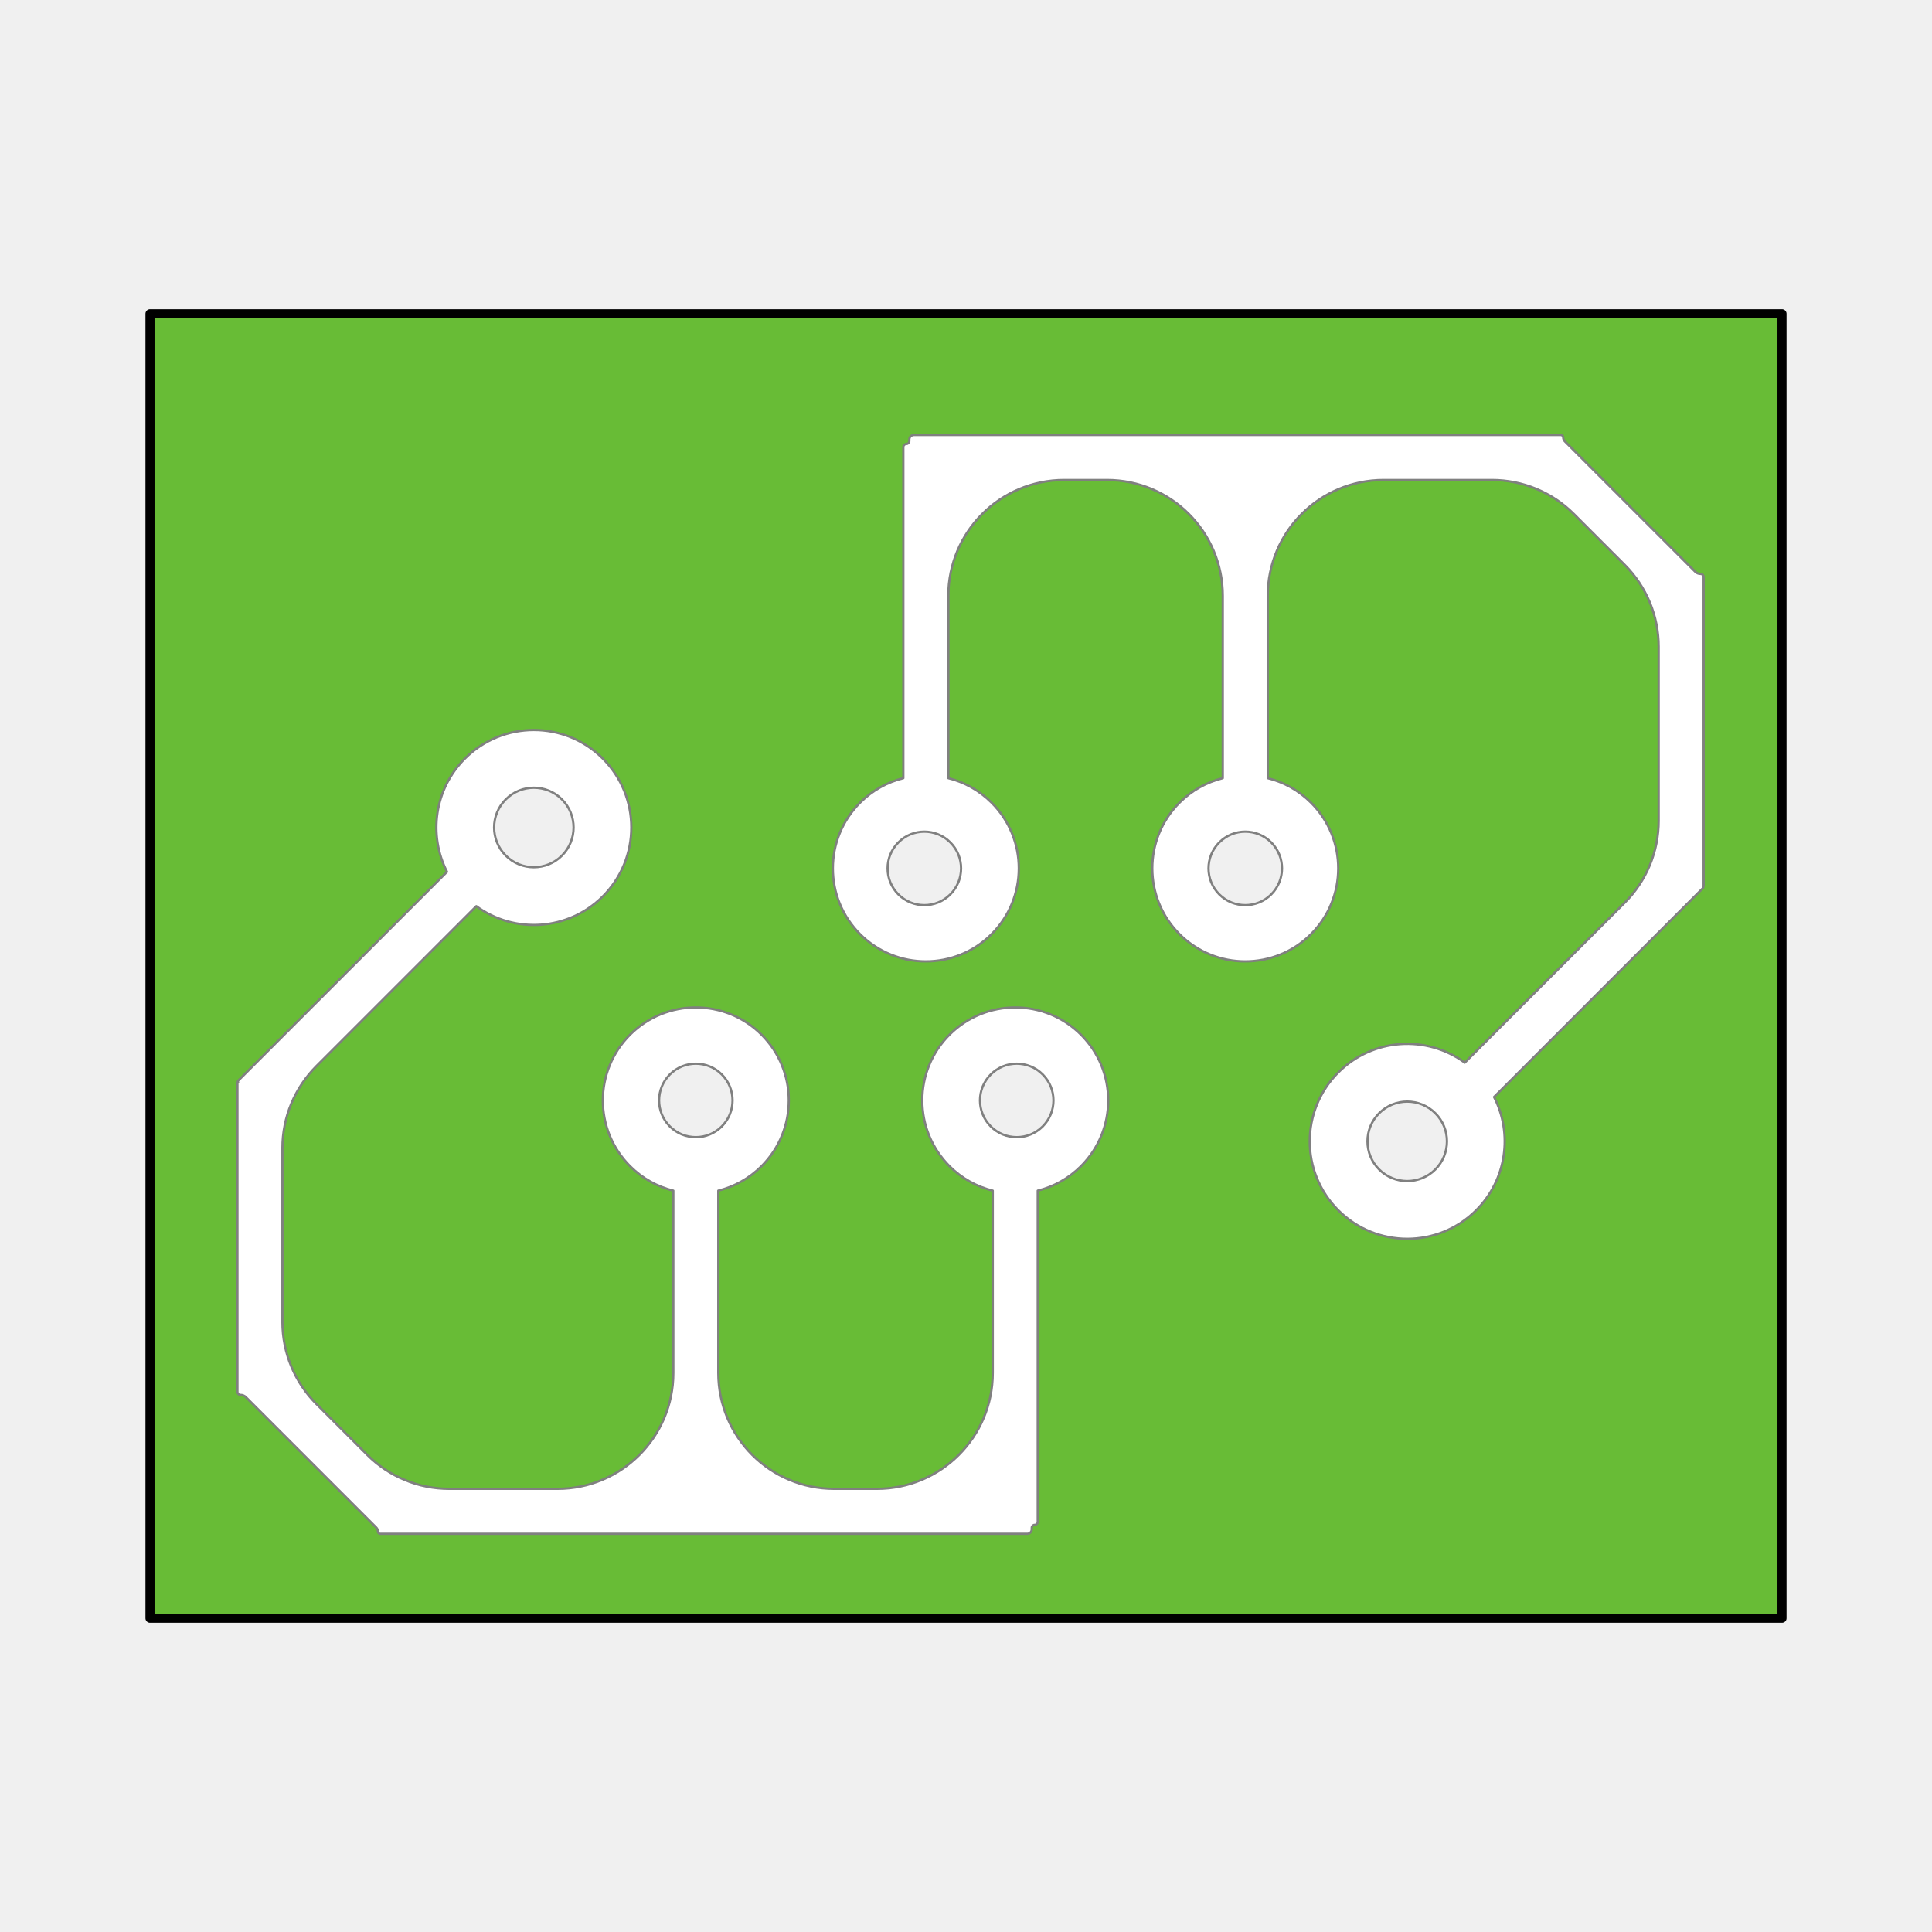
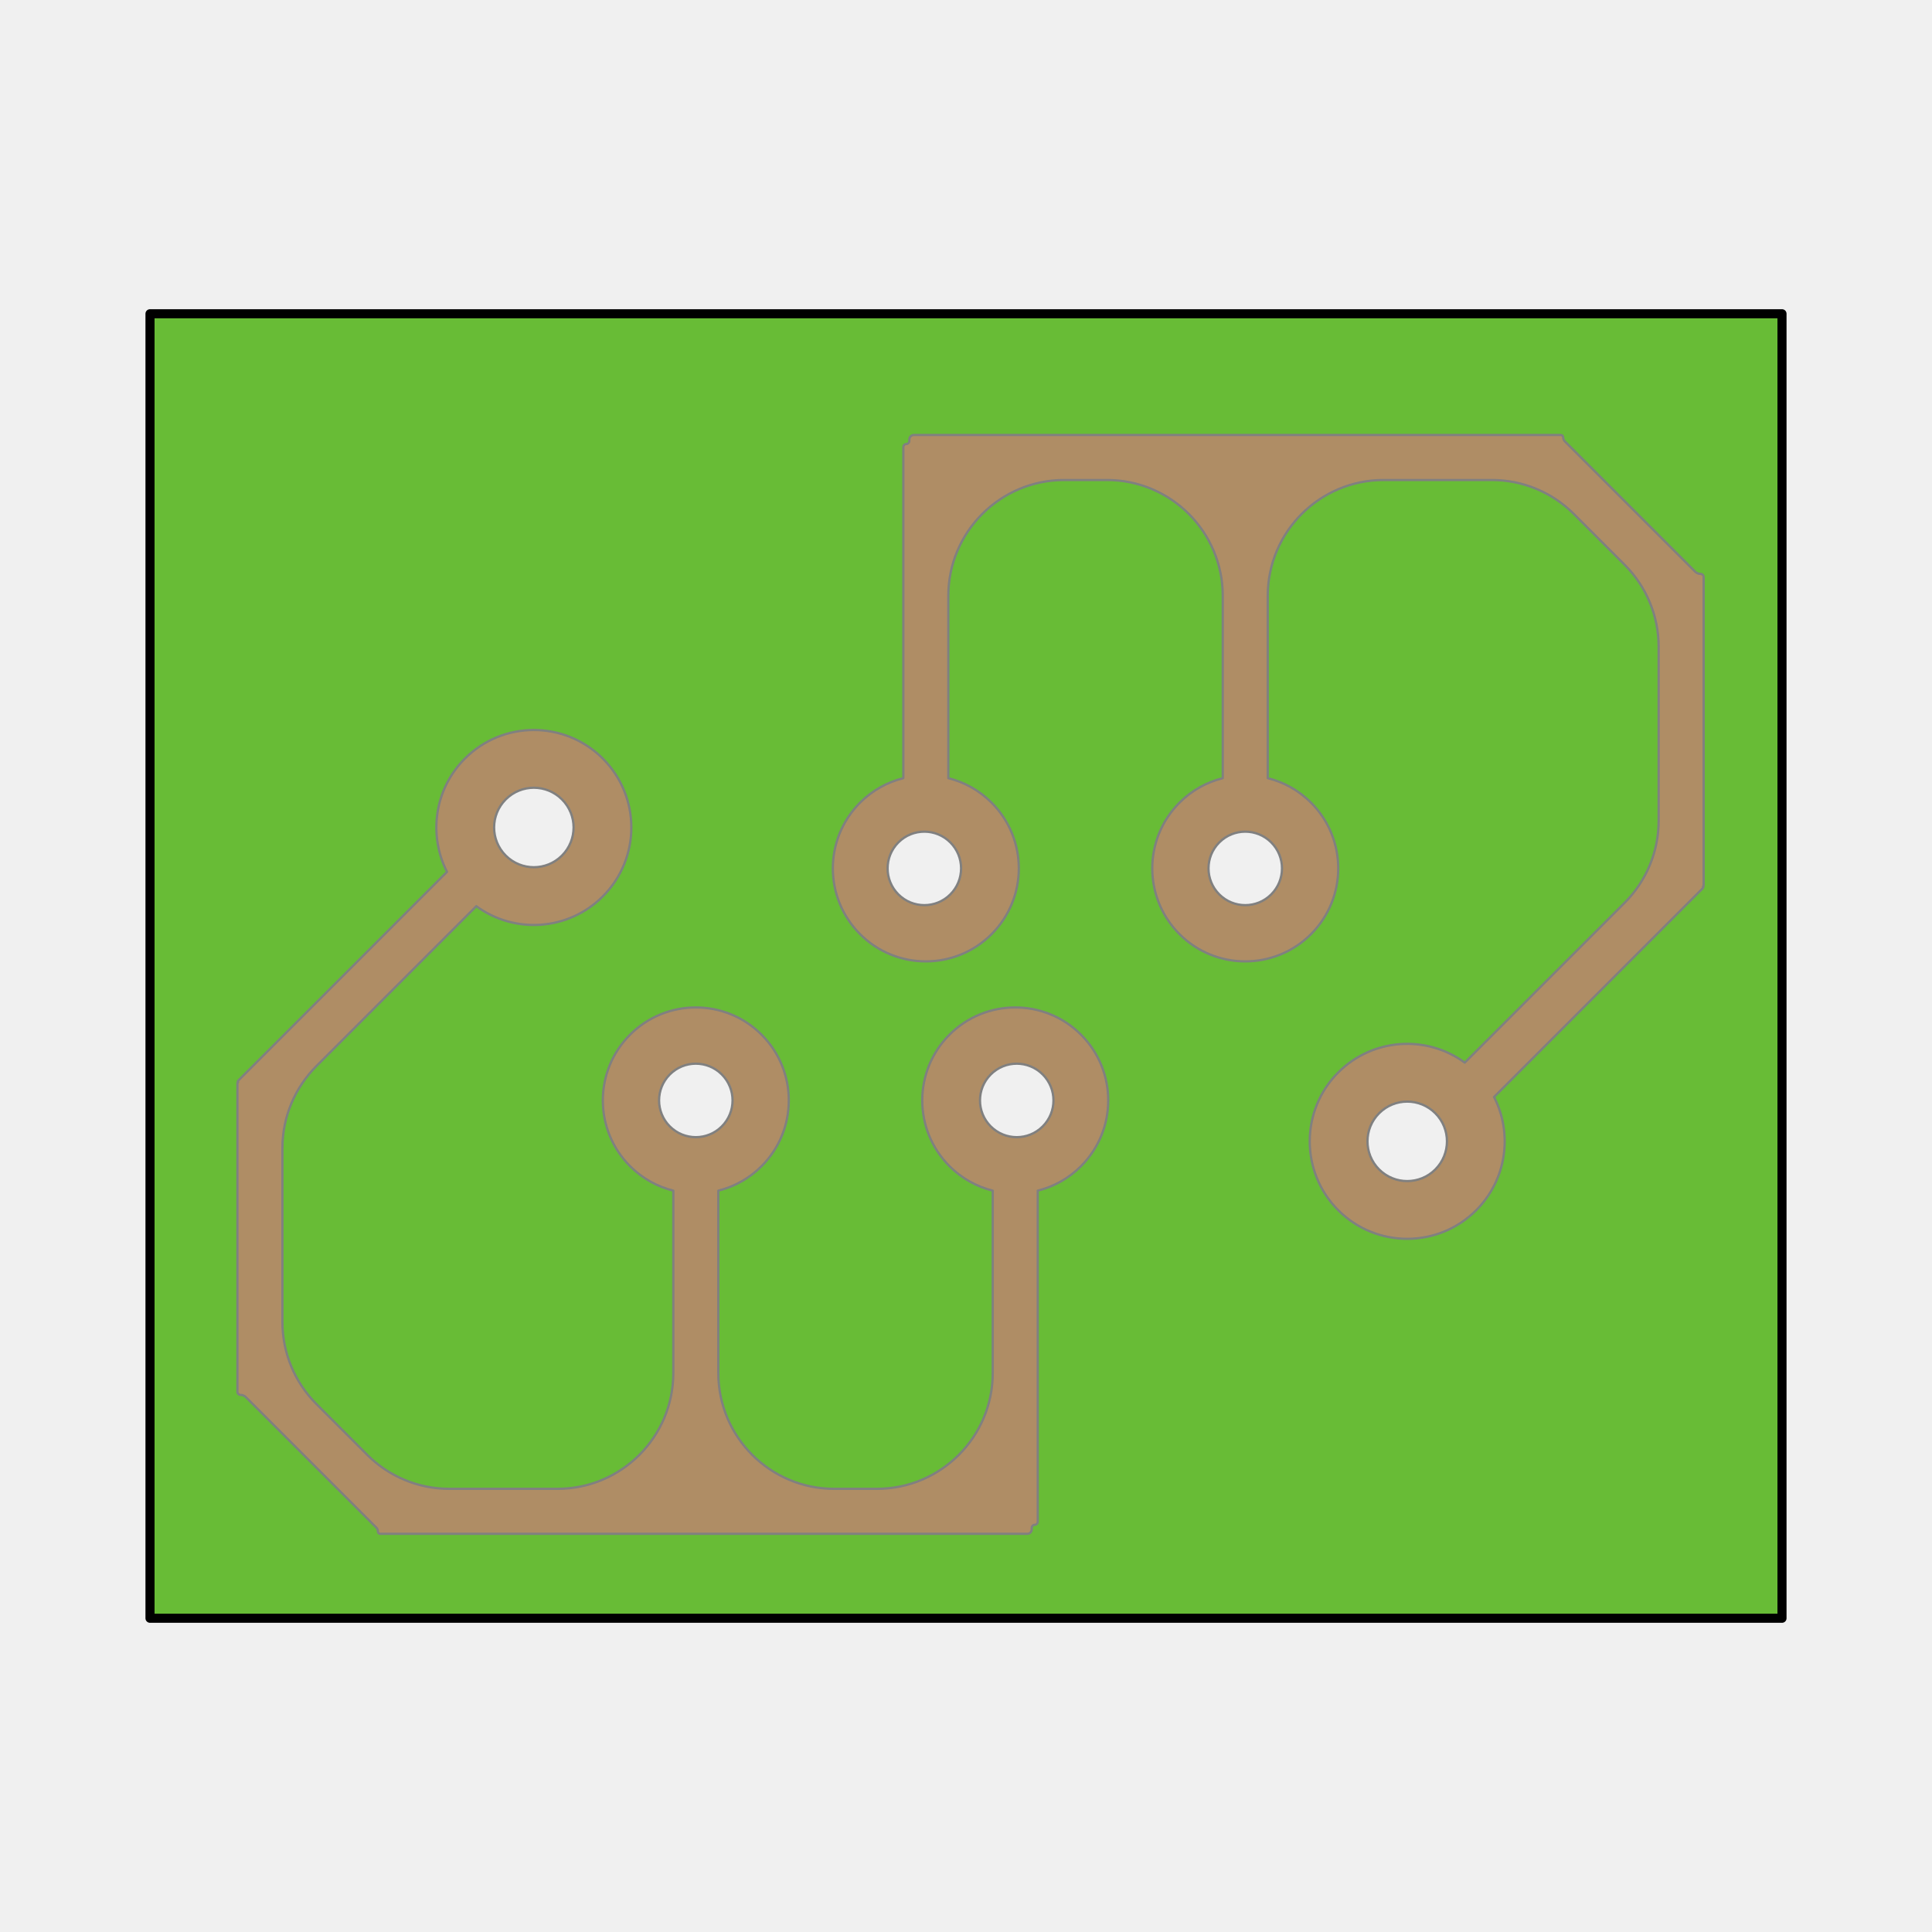
<svg xmlns="http://www.w3.org/2000/svg" version="1.1" viewBox="0 0 850.394 850.394" width="850.394" height="850.394">
  <defs />
  <g id="PCB" stroke="none" stroke-dasharray="none" fill="none" stroke-opacity="1" fill-opacity="1">
    <g id="PCB: Layer 1">
      <g id="Graphic_48">
        <path d="M 66.026 138.099 L 66.026 712.295 L 784.368 712.295 L 784.368 138.099 Z M 249.996 350.372 C 258.001 358.378 258.001 371.358 249.996 379.363 C 241.99 387.369 229.01 387.369 221.004 379.363 C 212.999 371.358 212.999 358.378 221.004 350.372 C 229.01 342.366 241.99 342.366 249.996 350.372 M 319.996 470.004 C 328.001 478.01 328.001 490.99 319.996 498.996 C 311.99 507.001 299.01 507.001 291.004 498.996 C 282.999 490.99 282.999 478.01 291.004 470.004 C 299.01 461.999 311.99 461.999 319.996 470.004 M 461.75 470.004 C 469.756 478.01 469.756 490.99 461.75 498.996 C 453.744 507.001 440.764 507.001 432.759 498.996 C 424.753 490.99 424.753 478.01 432.759 470.004 C 440.764 461.999 453.744 461.999 461.75 470.004 M 421.996 369.004 C 430.001 377.01 430.001 389.99 421.996 397.996 C 413.99 406.001 401.01 406.001 393.004 397.996 C 384.999 389.99 384.999 377.01 393.004 369.004 C 401.01 360.999 413.99 360.999 421.996 369.004 M 561.996 369.004 C 570.001 377.01 570.001 389.99 561.996 397.996 C 553.99 406.001 541.01 406.001 533.004 397.996 C 524.999 389.99 524.999 377.01 533.004 369.004 C 541.01 360.999 553.99 360.999 561.996 369.004 M 634.996 488.004 C 643.001 496.01 643.001 508.99 634.996 516.996 C 626.99 525.001 614.01 525.001 606.004 516.996 C 597.999 508.99 597.999 496.01 606.004 488.004 C 614.01 479.999 626.99 479.999 634.996 488.004" fill="#68bc36" />
        <path d="M 66.026 138.099 L 66.026 712.295 L 784.368 712.295 L 784.368 138.099 Z M 249.996 350.372 C 258.001 358.378 258.001 371.358 249.996 379.363 C 241.99 387.369 229.01 387.369 221.004 379.363 C 212.999 371.358 212.999 358.378 221.004 350.372 C 229.01 342.366 241.99 342.366 249.996 350.372 M 319.996 470.004 C 328.001 478.01 328.001 490.99 319.996 498.996 C 311.99 507.001 299.01 507.001 291.004 498.996 C 282.999 490.99 282.999 478.01 291.004 470.004 C 299.01 461.999 311.99 461.999 319.996 470.004 M 461.75 470.004 C 469.756 478.01 469.756 490.99 461.75 498.996 C 453.744 507.001 440.764 507.001 432.759 498.996 C 424.753 490.99 424.753 478.01 432.759 470.004 C 440.764 461.999 453.744 461.999 461.75 470.004 M 421.996 369.004 C 430.001 377.01 430.001 389.99 421.996 397.996 C 413.99 406.001 401.01 406.001 393.004 397.996 C 384.999 389.99 384.999 377.01 393.004 369.004 C 401.01 360.999 413.99 360.999 421.996 369.004 M 561.996 369.004 C 570.001 377.01 570.001 389.99 561.996 397.996 C 553.99 406.001 541.01 406.001 533.004 397.996 C 524.999 389.99 524.999 377.01 533.004 369.004 C 541.01 360.999 553.99 360.999 561.996 369.004 M 634.996 488.004 C 643.001 496.01 643.001 508.99 634.996 516.996 C 626.99 525.001 614.01 525.001 606.004 516.996 C 597.999 508.99 597.999 496.01 606.004 488.004 C 614.01 479.999 626.99 479.999 634.996 488.004" stroke="black" stroke-linecap="round" stroke-linejoin="round" stroke-width="4" />
      </g>
      <g id="Graphic_23">
-         <path d="M 247.351 351.858 C 254.182 358.689 254.182 369.765 247.351 376.596 C 240.519 383.427 229.444 383.427 222.613 376.596 C 215.781 369.765 215.781 358.689 222.613 351.858 C 229.444 345.027 240.519 345.027 247.351 351.858 M 317.707 472.929 C 324.023 479.244 324.023 489.484 317.707 495.8 C 311.392 502.115 301.152 502.115 294.836 495.8 C 288.521 489.484 288.521 479.244 294.836 472.929 C 301.152 466.613 311.392 466.613 317.707 472.929 M 458.962 472.929 C 465.277 479.244 465.277 489.484 458.962 495.8 C 452.646 502.115 442.406 502.115 436.091 495.8 C 429.775 489.484 429.775 479.244 436.091 472.929 C 442.406 466.613 452.646 466.613 458.962 472.929 M 209.654 398.867 C 226.44 411.173 250.148 409.739 265.321 394.566 C 282.077 377.81 282.077 350.644 265.321 333.888 C 248.565 317.132 221.398 317.132 204.643 333.888 C 191.148 347.382 188.521 367.63 196.763 383.753 L 104.726 475.79 C 104.605 475.91 104.605 476.105 104.726 476.225 C 104.726 476.225 104.726 476.225 104.726 476.225 L 104.789 476.289 C 104.825 476.324 104.825 476.381 104.789 476.417 C 104.772 476.433 104.75 476.443 104.726 476.443 L 104.726 476.443 C 104.605 476.443 104.508 476.54 104.508 476.661 L 104.508 612.615 C 104.508 613.373 105.122 613.987 105.88 613.987 L 105.88 613.987 C 106.759 613.987 107.602 614.336 108.223 614.958 L 165.602 672.337 C 166.069 672.804 166.332 673.438 166.332 674.099 L 166.332 674.099 C 166.332 674.669 166.794 675.131 167.364 675.131 L 452.152 675.131 C 453.246 675.131 454.133 674.245 454.133 673.151 L 454.133 672.491 C 454.133 671.762 454.724 671.171 455.453 671.171 L 455.453 671.171 C 456.182 671.171 456.773 670.58 456.773 669.85 L 456.773 524.08 C 463.749 522.348 470.358 518.756 475.811 513.303 C 491.793 497.32 491.793 471.408 475.811 455.425 C 459.828 439.443 433.915 439.443 417.933 455.425 C 401.95 471.408 401.95 497.32 417.933 513.303 C 423.386 518.756 429.994 522.348 436.97 524.08 L 436.97 604.328 C 436.97 632.495 414.137 655.328 385.97 655.328 C 385.97 655.328 385.97 655.328 385.97 655.328 L 367.173 655.328 C 339.007 655.328 316.173 632.495 316.173 604.328 L 316.173 524.08 C 323.149 522.348 329.758 518.756 335.211 513.303 C 351.193 497.32 351.193 471.408 335.211 455.425 C 319.228 439.443 293.315 439.443 277.333 455.425 C 261.35 471.408 261.35 497.32 277.333 513.303 C 282.786 518.756 289.394 522.348 296.37 524.08 L 296.37 604.328 C 296.37 632.495 273.537 655.328 245.37 655.328 L 197.724 655.328 C 184.198 655.328 171.226 649.955 161.661 640.391 L 139.248 617.978 C 129.684 608.413 124.311 595.441 124.311 581.915 L 124.311 505.335 C 124.311 491.809 129.684 478.837 139.248 469.273 Z" fill="white" />
+         <path d="M 247.351 351.858 C 254.182 358.689 254.182 369.765 247.351 376.596 C 240.519 383.427 229.444 383.427 222.613 376.596 C 215.781 369.765 215.781 358.689 222.613 351.858 C 229.444 345.027 240.519 345.027 247.351 351.858 M 317.707 472.929 C 324.023 479.244 324.023 489.484 317.707 495.8 C 311.392 502.115 301.152 502.115 294.836 495.8 C 288.521 489.484 288.521 479.244 294.836 472.929 C 301.152 466.613 311.392 466.613 317.707 472.929 M 458.962 472.929 C 465.277 479.244 465.277 489.484 458.962 495.8 C 452.646 502.115 442.406 502.115 436.091 495.8 C 429.775 489.484 429.775 479.244 436.091 472.929 C 442.406 466.613 452.646 466.613 458.962 472.929 M 209.654 398.867 C 226.44 411.173 250.148 409.739 265.321 394.566 C 282.077 377.81 282.077 350.644 265.321 333.888 C 248.565 317.132 221.398 317.132 204.643 333.888 C 191.148 347.382 188.521 367.63 196.763 383.753 L 104.726 475.79 C 104.605 475.91 104.605 476.105 104.726 476.225 C 104.726 476.225 104.726 476.225 104.726 476.225 L 104.789 476.289 C 104.825 476.324 104.825 476.381 104.789 476.417 C 104.772 476.433 104.75 476.443 104.726 476.443 L 104.726 476.443 C 104.605 476.443 104.508 476.54 104.508 476.661 L 104.508 612.615 C 104.508 613.373 105.122 613.987 105.88 613.987 L 105.88 613.987 C 106.759 613.987 107.602 614.336 108.223 614.958 L 165.602 672.337 C 166.069 672.804 166.332 673.438 166.332 674.099 L 166.332 674.099 C 166.332 674.669 166.794 675.131 167.364 675.131 L 452.152 675.131 C 453.246 675.131 454.133 674.245 454.133 673.151 L 454.133 672.491 C 454.133 671.762 454.724 671.171 455.453 671.171 L 455.453 671.171 C 456.182 671.171 456.773 670.58 456.773 669.85 L 456.773 524.08 C 463.749 522.348 470.358 518.756 475.811 513.303 C 491.793 497.32 491.793 471.408 475.811 455.425 C 459.828 439.443 433.915 439.443 417.933 455.425 C 401.95 471.408 401.95 497.32 417.933 513.303 C 423.386 518.756 429.994 522.348 436.97 524.08 L 436.97 604.328 C 436.97 632.495 414.137 655.328 385.97 655.328 C 385.97 655.328 385.97 655.328 385.97 655.328 L 367.173 655.328 C 339.007 655.328 316.173 632.495 316.173 604.328 L 316.173 524.08 C 323.149 522.348 329.758 518.756 335.211 513.303 C 351.193 497.32 351.193 471.408 335.211 455.425 C 319.228 439.443 293.315 439.443 277.333 455.425 C 261.35 471.408 261.35 497.32 277.333 513.303 C 282.786 518.756 289.394 522.348 296.37 524.08 L 296.37 604.328 C 296.37 632.495 273.537 655.328 245.37 655.328 L 197.724 655.328 C 184.198 655.328 171.226 649.955 161.661 640.391 L 139.248 617.978 C 129.684 608.413 124.311 595.441 124.311 581.915 L 124.311 505.335 C 124.311 491.809 129.684 478.837 139.248 469.273 Z" fill="#af8d65" />
        <path d="M 247.351 351.858 C 254.182 358.689 254.182 369.765 247.351 376.596 C 240.519 383.427 229.444 383.427 222.613 376.596 C 215.781 369.765 215.781 358.689 222.613 351.858 C 229.444 345.027 240.519 345.027 247.351 351.858 M 317.707 472.929 C 324.023 479.244 324.023 489.484 317.707 495.8 C 311.392 502.115 301.152 502.115 294.836 495.8 C 288.521 489.484 288.521 479.244 294.836 472.929 C 301.152 466.613 311.392 466.613 317.707 472.929 M 458.962 472.929 C 465.277 479.244 465.277 489.484 458.962 495.8 C 452.646 502.115 442.406 502.115 436.091 495.8 C 429.775 489.484 429.775 479.244 436.091 472.929 C 442.406 466.613 452.646 466.613 458.962 472.929 M 209.654 398.867 C 226.44 411.173 250.148 409.739 265.321 394.566 C 282.077 377.81 282.077 350.644 265.321 333.888 C 248.565 317.132 221.398 317.132 204.643 333.888 C 191.148 347.382 188.521 367.63 196.763 383.753 L 104.726 475.79 C 104.605 475.91 104.605 476.105 104.726 476.225 C 104.726 476.225 104.726 476.225 104.726 476.225 L 104.789 476.289 C 104.825 476.324 104.825 476.381 104.789 476.417 C 104.772 476.433 104.75 476.443 104.726 476.443 L 104.726 476.443 C 104.605 476.443 104.508 476.54 104.508 476.661 L 104.508 612.615 C 104.508 613.373 105.122 613.987 105.88 613.987 L 105.88 613.987 C 106.759 613.987 107.602 614.336 108.223 614.958 L 165.602 672.337 C 166.069 672.804 166.332 673.438 166.332 674.099 L 166.332 674.099 C 166.332 674.669 166.794 675.131 167.364 675.131 L 452.152 675.131 C 453.246 675.131 454.133 674.245 454.133 673.151 L 454.133 672.491 C 454.133 671.762 454.724 671.171 455.453 671.171 L 455.453 671.171 C 456.182 671.171 456.773 670.58 456.773 669.85 L 456.773 524.08 C 463.749 522.348 470.358 518.756 475.811 513.303 C 491.793 497.32 491.793 471.408 475.811 455.425 C 459.828 439.443 433.915 439.443 417.933 455.425 C 401.95 471.408 401.95 497.32 417.933 513.303 C 423.386 518.756 429.994 522.348 436.97 524.08 L 436.97 604.328 C 436.97 632.495 414.137 655.328 385.97 655.328 C 385.97 655.328 385.97 655.328 385.97 655.328 L 367.173 655.328 C 339.007 655.328 316.173 632.495 316.173 604.328 L 316.173 524.08 C 323.149 522.348 329.758 518.756 335.211 513.303 C 351.193 497.32 351.193 471.408 335.211 455.425 C 319.228 439.443 293.315 439.443 277.333 455.425 C 261.35 471.408 261.35 497.32 277.333 513.303 C 282.786 518.756 289.394 522.348 296.37 524.08 L 296.37 604.328 C 296.37 632.495 273.537 655.328 245.37 655.328 L 197.724 655.328 C 184.198 655.328 171.226 649.955 161.661 640.391 L 139.248 617.978 C 129.684 608.413 124.311 595.441 124.311 581.915 L 124.311 505.335 C 124.311 491.809 129.684 478.837 139.248 469.273 Z" stroke="gray" stroke-linecap="round" stroke-linejoin="round" stroke-width="1" />
      </g>
      <g id="Graphic_24">
-         <path d="M 607.036 514.745 C 600.205 507.913 600.205 496.838 607.036 490.006 C 613.868 483.175 624.943 483.175 631.774 490.006 C 638.606 496.838 638.606 507.913 631.774 514.745 C 624.943 521.576 613.868 521.576 607.036 514.745 M 536.68 393.674 C 530.364 387.358 530.364 377.119 536.68 370.803 C 542.995 364.487 553.235 364.487 559.551 370.803 C 565.867 377.119 565.867 387.358 559.551 393.674 C 553.235 399.99 542.995 399.99 536.68 393.674 M 395.426 393.674 C 389.11 387.358 389.11 377.119 395.426 370.803 C 401.741 364.487 411.981 364.487 418.297 370.803 C 424.612 377.119 424.612 387.358 418.297 393.674 C 411.981 399.99 401.741 399.99 395.426 393.674 M 644.733 467.735 C 627.948 455.43 604.239 456.864 589.066 472.036 C 572.31 488.792 572.31 515.959 589.066 532.715 C 605.822 549.471 632.989 549.471 649.745 532.715 C 663.239 519.22 665.866 498.973 657.624 482.85 L 749.662 390.812 C 749.782 390.692 749.782 390.497 749.662 390.377 L 749.598 390.313 C 749.563 390.278 749.563 390.221 749.598 390.186 C 749.615 390.169 749.638 390.16 749.662 390.16 L 749.662 390.16 C 749.782 390.16 749.879 390.062 749.879 389.942 L 749.879 253.987 C 749.879 253.23 749.265 252.615 748.507 252.615 L 748.507 252.615 C 747.628 252.615 746.785 252.266 746.164 251.645 L 688.785 194.266 C 688.318 193.798 688.055 193.165 688.055 192.504 L 688.055 192.504 C 688.055 191.934 687.593 191.471 687.023 191.471 L 402.235 191.471 C 401.141 191.471 400.254 192.358 400.254 193.452 L 400.254 194.112 C 400.254 194.841 399.663 195.432 398.934 195.432 L 398.934 195.432 C 398.205 195.432 397.614 196.023 397.614 196.752 C 397.614 196.752 397.614 196.752 397.614 196.752 L 397.614 342.522 C 390.638 344.254 384.029 347.847 378.577 353.3 C 362.594 369.282 362.594 395.195 378.577 411.177 C 394.559 427.16 420.472 427.16 436.454 411.177 C 452.437 395.195 452.437 369.282 436.454 353.3 C 431.001 347.847 424.393 344.254 417.417 342.522 L 417.417 262.274 C 417.417 234.108 440.25 211.274 468.417 211.274 C 468.417 211.274 468.417 211.274 468.417 211.274 L 487.214 211.274 C 515.38 211.274 538.214 234.108 538.214 262.274 C 538.214 262.274 538.214 262.274 538.214 262.274 L 538.214 342.522 C 531.238 344.254 524.629 347.847 519.177 353.3 C 503.194 369.282 503.194 395.195 519.177 411.177 C 535.159 427.16 561.072 427.16 577.054 411.177 C 593.037 395.195 593.037 369.282 577.054 353.3 C 571.601 347.847 564.993 344.254 558.017 342.522 L 558.017 262.274 C 558.017 234.108 580.85 211.274 609.017 211.274 L 656.663 211.274 C 670.189 211.274 683.161 216.647 692.726 226.212 L 715.139 248.625 C 724.703 258.189 730.076 271.161 730.076 284.687 L 730.076 361.267 C 730.076 374.793 724.703 387.765 715.139 397.33 Z" fill="white" />
+         <path d="M 607.036 514.745 C 600.205 507.913 600.205 496.838 607.036 490.006 C 613.868 483.175 624.943 483.175 631.774 490.006 C 638.606 496.838 638.606 507.913 631.774 514.745 C 624.943 521.576 613.868 521.576 607.036 514.745 M 536.68 393.674 C 530.364 387.358 530.364 377.119 536.68 370.803 C 542.995 364.487 553.235 364.487 559.551 370.803 C 565.867 377.119 565.867 387.358 559.551 393.674 C 553.235 399.99 542.995 399.99 536.68 393.674 M 395.426 393.674 C 389.11 387.358 389.11 377.119 395.426 370.803 C 401.741 364.487 411.981 364.487 418.297 370.803 C 424.612 377.119 424.612 387.358 418.297 393.674 C 411.981 399.99 401.741 399.99 395.426 393.674 M 644.733 467.735 C 627.948 455.43 604.239 456.864 589.066 472.036 C 572.31 488.792 572.31 515.959 589.066 532.715 C 605.822 549.471 632.989 549.471 649.745 532.715 C 663.239 519.22 665.866 498.973 657.624 482.85 L 749.662 390.812 C 749.782 390.692 749.782 390.497 749.662 390.377 L 749.598 390.313 C 749.563 390.278 749.563 390.221 749.598 390.186 C 749.615 390.169 749.638 390.16 749.662 390.16 L 749.662 390.16 C 749.782 390.16 749.879 390.062 749.879 389.942 L 749.879 253.987 C 749.879 253.23 749.265 252.615 748.507 252.615 L 748.507 252.615 C 747.628 252.615 746.785 252.266 746.164 251.645 L 688.785 194.266 C 688.318 193.798 688.055 193.165 688.055 192.504 L 688.055 192.504 C 688.055 191.934 687.593 191.471 687.023 191.471 L 402.235 191.471 C 401.141 191.471 400.254 192.358 400.254 193.452 L 400.254 194.112 C 400.254 194.841 399.663 195.432 398.934 195.432 L 398.934 195.432 C 398.205 195.432 397.614 196.023 397.614 196.752 C 397.614 196.752 397.614 196.752 397.614 196.752 L 397.614 342.522 C 390.638 344.254 384.029 347.847 378.577 353.3 C 362.594 369.282 362.594 395.195 378.577 411.177 C 394.559 427.16 420.472 427.16 436.454 411.177 C 452.437 395.195 452.437 369.282 436.454 353.3 C 431.001 347.847 424.393 344.254 417.417 342.522 L 417.417 262.274 C 417.417 234.108 440.25 211.274 468.417 211.274 C 468.417 211.274 468.417 211.274 468.417 211.274 L 487.214 211.274 C 515.38 211.274 538.214 234.108 538.214 262.274 C 538.214 262.274 538.214 262.274 538.214 262.274 L 538.214 342.522 C 531.238 344.254 524.629 347.847 519.177 353.3 C 503.194 369.282 503.194 395.195 519.177 411.177 C 535.159 427.16 561.072 427.16 577.054 411.177 C 593.037 395.195 593.037 369.282 577.054 353.3 C 571.601 347.847 564.993 344.254 558.017 342.522 L 558.017 262.274 C 558.017 234.108 580.85 211.274 609.017 211.274 L 656.663 211.274 C 670.189 211.274 683.161 216.647 692.726 226.212 L 715.139 248.625 C 724.703 258.189 730.076 271.161 730.076 284.687 L 730.076 361.267 C 730.076 374.793 724.703 387.765 715.139 397.33 Z" fill="#af8d65" />
        <path d="M 607.036 514.745 C 600.205 507.913 600.205 496.838 607.036 490.006 C 613.868 483.175 624.943 483.175 631.774 490.006 C 638.606 496.838 638.606 507.913 631.774 514.745 C 624.943 521.576 613.868 521.576 607.036 514.745 M 536.68 393.674 C 530.364 387.358 530.364 377.119 536.68 370.803 C 542.995 364.487 553.235 364.487 559.551 370.803 C 565.867 377.119 565.867 387.358 559.551 393.674 C 553.235 399.99 542.995 399.99 536.68 393.674 M 395.426 393.674 C 389.11 387.358 389.11 377.119 395.426 370.803 C 401.741 364.487 411.981 364.487 418.297 370.803 C 424.612 377.119 424.612 387.358 418.297 393.674 C 411.981 399.99 401.741 399.99 395.426 393.674 M 644.733 467.735 C 627.948 455.43 604.239 456.864 589.066 472.036 C 572.31 488.792 572.31 515.959 589.066 532.715 C 605.822 549.471 632.989 549.471 649.745 532.715 C 663.239 519.22 665.866 498.973 657.624 482.85 L 749.662 390.812 C 749.782 390.692 749.782 390.497 749.662 390.377 L 749.598 390.313 C 749.563 390.278 749.563 390.221 749.598 390.186 C 749.615 390.169 749.638 390.16 749.662 390.16 L 749.662 390.16 C 749.782 390.16 749.879 390.062 749.879 389.942 L 749.879 253.987 C 749.879 253.23 749.265 252.615 748.507 252.615 L 748.507 252.615 C 747.628 252.615 746.785 252.266 746.164 251.645 L 688.785 194.266 C 688.318 193.798 688.055 193.165 688.055 192.504 L 688.055 192.504 C 688.055 191.934 687.593 191.471 687.023 191.471 L 402.235 191.471 C 401.141 191.471 400.254 192.358 400.254 193.452 L 400.254 194.112 C 400.254 194.841 399.663 195.432 398.934 195.432 L 398.934 195.432 C 398.205 195.432 397.614 196.023 397.614 196.752 C 397.614 196.752 397.614 196.752 397.614 196.752 L 397.614 342.522 C 390.638 344.254 384.029 347.847 378.577 353.3 C 362.594 369.282 362.594 395.195 378.577 411.177 C 394.559 427.16 420.472 427.16 436.454 411.177 C 452.437 395.195 452.437 369.282 436.454 353.3 C 431.001 347.847 424.393 344.254 417.417 342.522 L 417.417 262.274 C 417.417 234.108 440.25 211.274 468.417 211.274 C 468.417 211.274 468.417 211.274 468.417 211.274 L 487.214 211.274 C 515.38 211.274 538.214 234.108 538.214 262.274 C 538.214 262.274 538.214 262.274 538.214 262.274 L 538.214 342.522 C 531.238 344.254 524.629 347.847 519.177 353.3 C 503.194 369.282 503.194 395.195 519.177 411.177 C 535.159 427.16 561.072 427.16 577.054 411.177 C 593.037 395.195 593.037 369.282 577.054 353.3 C 571.601 347.847 564.993 344.254 558.017 342.522 L 558.017 262.274 C 558.017 234.108 580.85 211.274 609.017 211.274 L 656.663 211.274 C 670.189 211.274 683.161 216.647 692.726 226.212 L 715.139 248.625 C 724.703 258.189 730.076 271.161 730.076 284.687 L 730.076 361.267 C 730.076 374.793 724.703 387.765 715.139 397.33 Z" stroke="gray" stroke-linecap="round" stroke-linejoin="round" stroke-width="1" />
      </g>
    </g>
  </g>
</svg>
